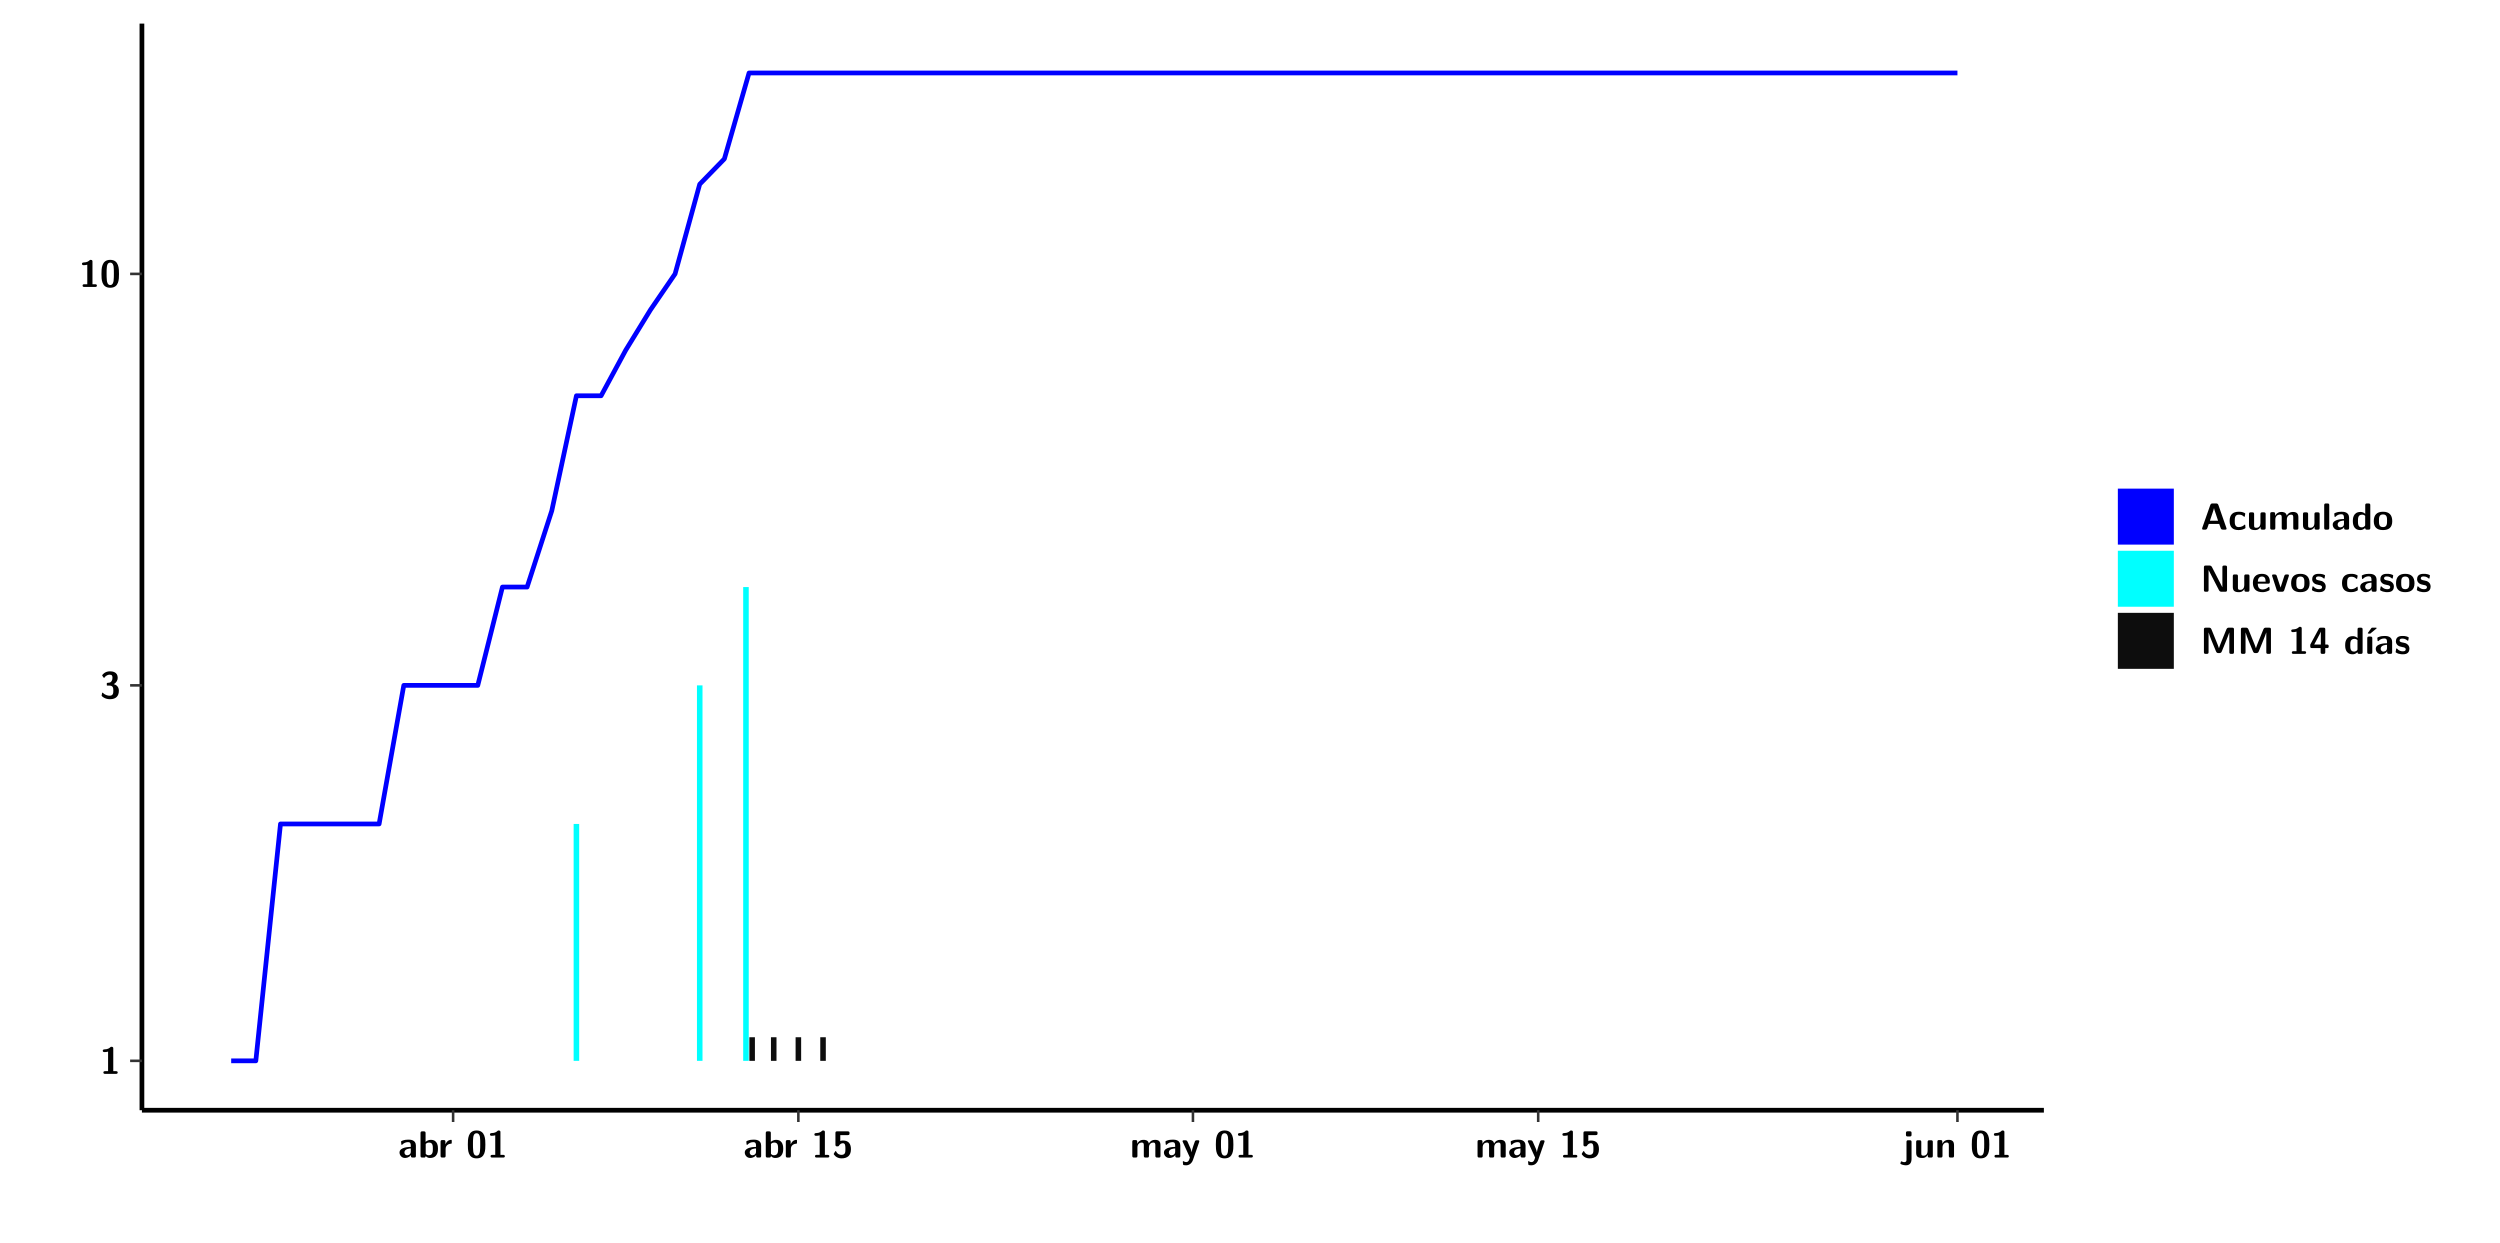
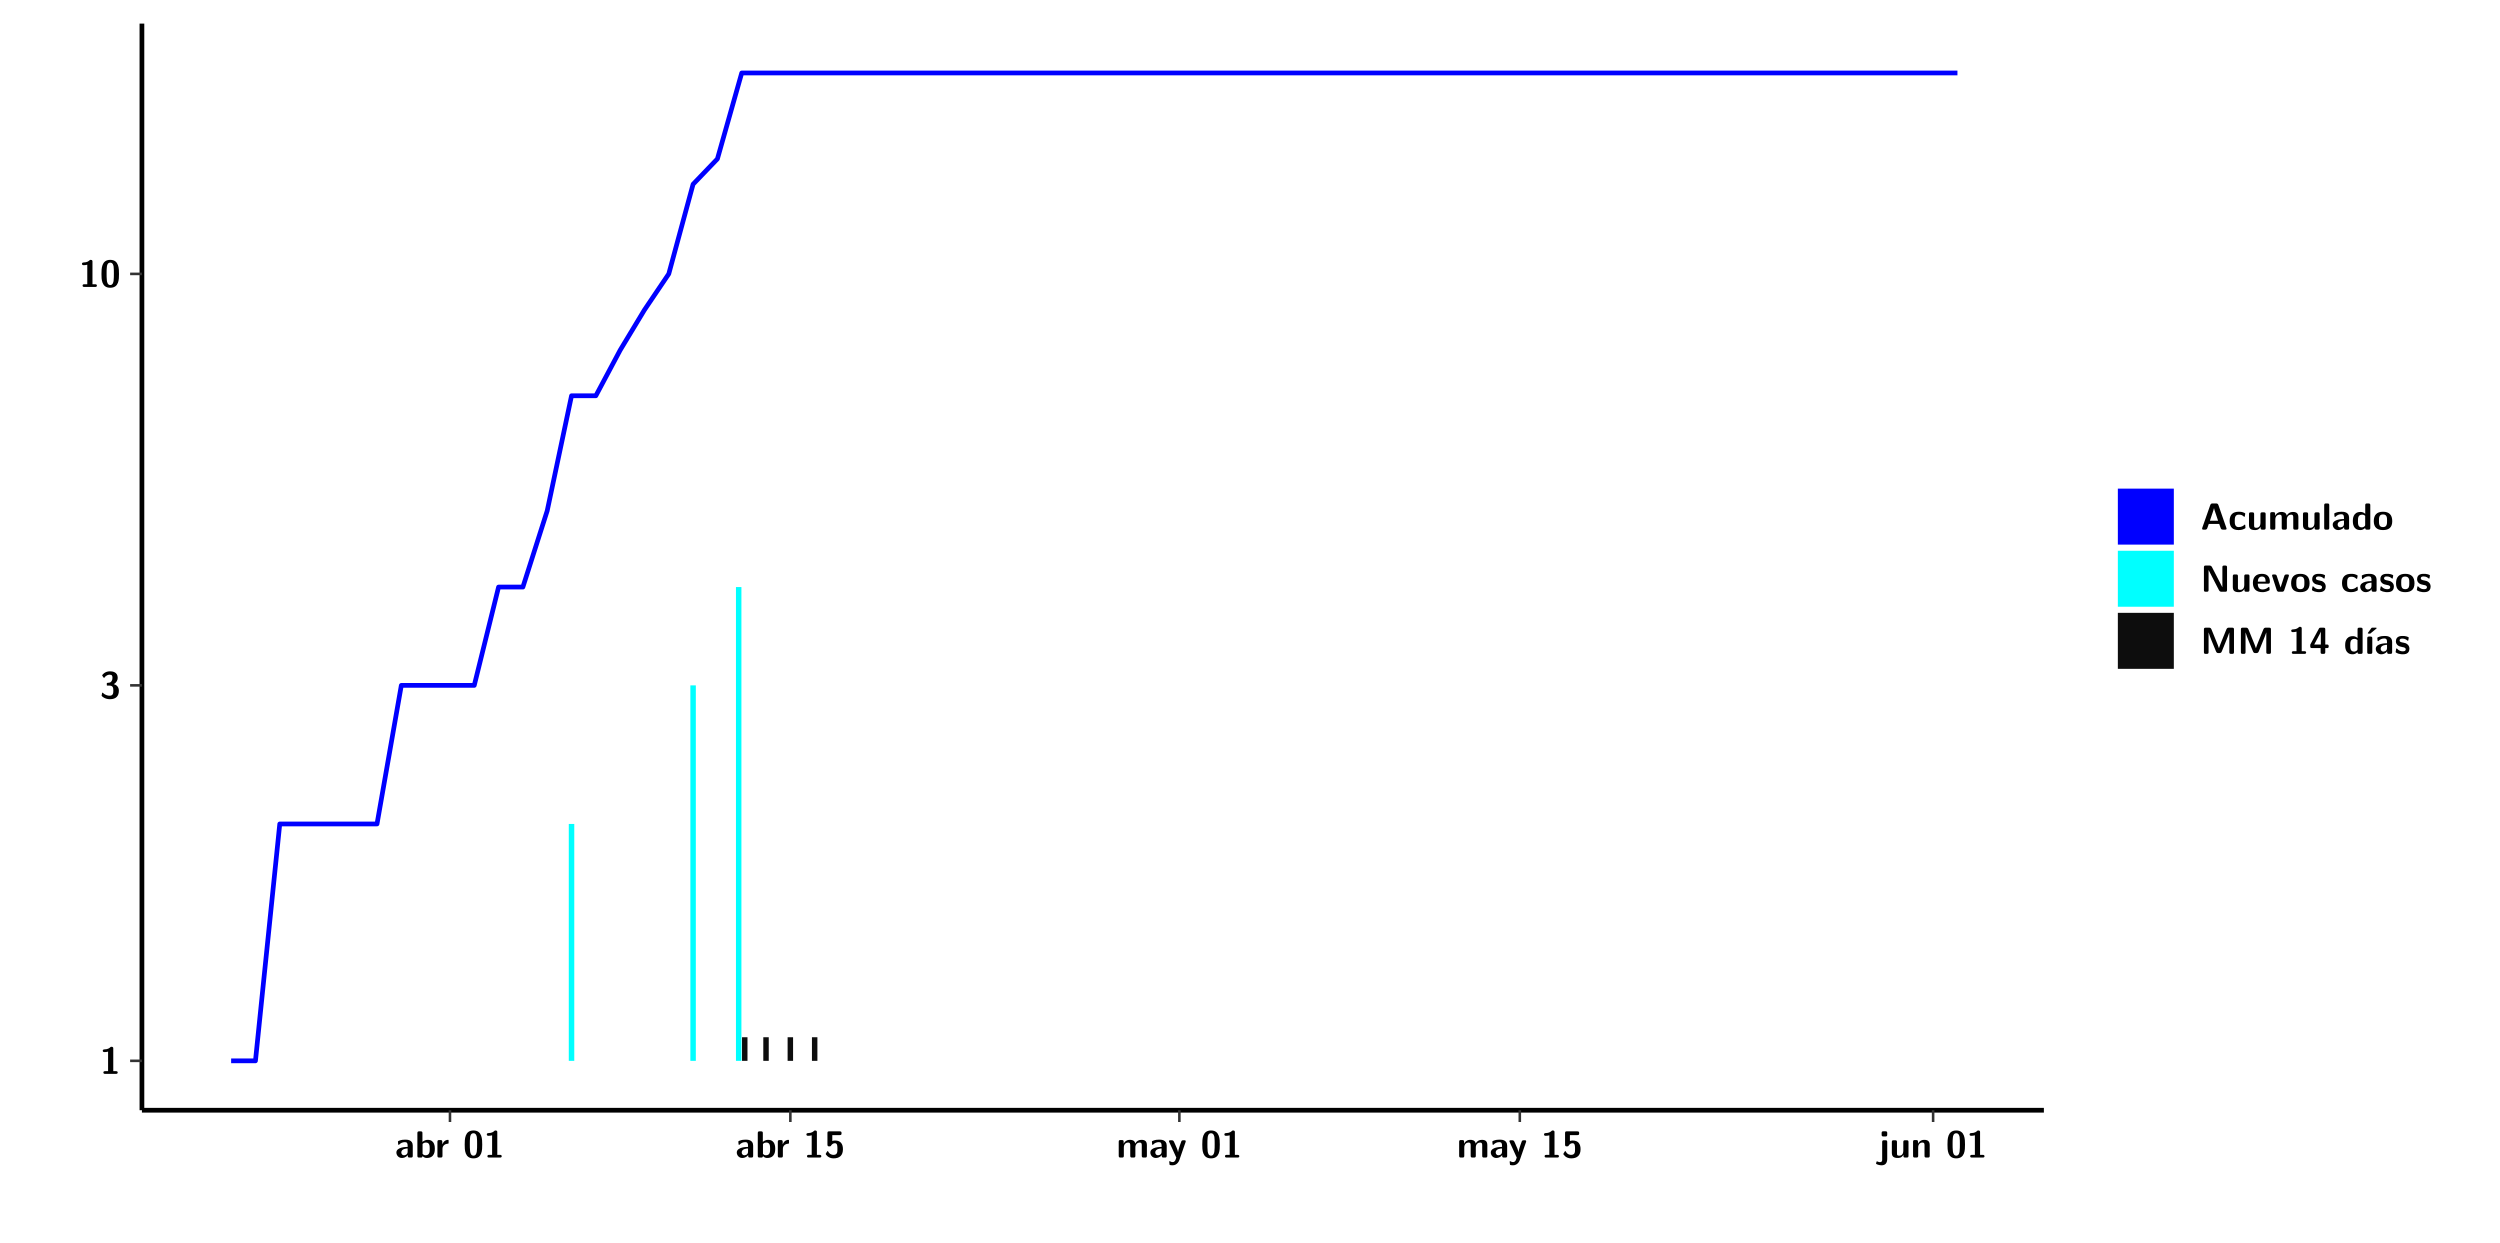
<svg xmlns="http://www.w3.org/2000/svg" xmlns:xlink="http://www.w3.org/1999/xlink" width="579.653pt" height="288pt" viewBox="0 0 579.653 288" version="1.1">
  <defs>
    <g>
      <symbol overflow="visible" id="glyph0-0">
        <path style="stroke:none;" d="" />
      </symbol>
      <symbol overflow="visible" id="glyph0-1">
        <path style="stroke:none;" d="M 3.109 -5.859 C 3.109 -6.016 3.109 -6.281 2.719 -6.281 C 2.547 -6.281 2.516 -6.266 2.406 -6.156 C 2.25 -6.016 1.922 -5.688 1.047 -5.672 C 0.891 -5.672 0.672 -5.609 0.672 -5.359 C 0.672 -5.047 0.969 -5.047 1.094 -5.047 C 1.344 -5.047 1.656 -5.078 1.906 -5.156 L 1.906 -0.625 L 1.234 -0.625 C 1.109 -0.625 0.812 -0.625 0.812 -0.312 C 0.812 0 1.109 0 1.234 0 L 3.719 0 C 3.828 0 4.141 0 4.141 -0.312 C 4.141 -0.625 3.828 -0.625 3.719 -0.625 L 3.109 -0.625 Z M 3.109 -5.859 " />
      </symbol>
      <symbol overflow="visible" id="glyph0-2">
        <path style="stroke:none;" d="M 0.844 -4.859 C 0.906 -4.766 0.953 -4.766 0.969 -4.766 C 1.031 -4.766 1.047 -4.797 1.094 -4.859 C 1.547 -5.5 2.172 -5.5 2.281 -5.5 C 2.844 -5.5 2.922 -5.203 2.922 -4.781 C 2.922 -4.656 2.922 -4.234 2.641 -3.906 C 2.438 -3.656 2.219 -3.641 1.953 -3.625 C 1.859 -3.609 1.688 -3.609 1.672 -3.578 C 1.609 -3.562 1.609 -3.5 1.609 -3.359 L 1.609 -3.203 C 1.609 -2.984 1.609 -2.969 1.844 -2.969 L 2.219 -2.969 C 3.031 -2.969 3.125 -2.469 3.125 -1.797 C 3.125 -1.203 3.062 -0.625 2.266 -0.625 C 1.984 -0.625 1.328 -0.688 0.75 -1.25 C 0.672 -1.328 0.656 -1.328 0.625 -1.328 C 0.531 -1.328 0.516 -1.25 0.516 -1.234 C 0.516 -1.234 0.406 -0.672 0.406 -0.625 C 0.406 -0.516 1.156 0.188 2.312 0.188 C 3.812 0.188 4.406 -0.609 4.406 -1.781 C 4.406 -2.562 3.984 -3.109 3.203 -3.297 C 3.906 -3.688 4.141 -4.266 4.141 -4.766 C 4.141 -6.156 2.891 -6.281 2.328 -6.281 C 1.125 -6.281 0.531 -5.422 0.531 -5.344 C 0.531 -5.297 0.594 -5.219 0.594 -5.219 Z M 0.844 -4.859 " />
      </symbol>
      <symbol overflow="visible" id="glyph0-3">
        <path style="stroke:none;" d="M 4.438 -3 C 4.438 -4.203 4.438 -6.281 2.406 -6.281 C 0.375 -6.281 0.375 -4.219 0.375 -3 C 0.375 -1.812 0.375 0.188 2.406 0.188 C 4.438 0.188 4.438 -1.781 4.438 -3 Z M 2.406 -0.438 C 1.75 -0.438 1.656 -1.25 1.625 -1.484 C 1.562 -1.953 1.562 -2.766 1.562 -3.125 C 1.562 -3.641 1.562 -4.203 1.625 -4.641 C 1.641 -4.875 1.734 -5.641 2.406 -5.641 C 3.047 -5.641 3.156 -4.906 3.188 -4.734 C 3.25 -4.281 3.25 -3.594 3.25 -3.125 C 3.25 -2.625 3.25 -1.953 3.188 -1.469 C 3.156 -1.234 3.062 -0.438 2.406 -0.438 Z M 2.406 -0.438 " />
      </symbol>
      <symbol overflow="visible" id="glyph0-4">
        <path style="stroke:none;" d="M 4.062 -2.766 C 4.062 -4.156 2.734 -4.156 2.297 -4.156 C 1.891 -4.156 1.453 -4.125 0.859 -3.891 C 0.672 -3.797 0.625 -3.781 0.625 -3.688 C 0.625 -3.625 0.688 -3.109 0.688 -3.047 C 0.703 -2.984 0.75 -2.938 0.812 -2.938 C 0.844 -2.938 0.875 -2.969 0.906 -3 C 1.281 -3.391 1.719 -3.578 2.266 -3.578 C 2.734 -3.578 2.875 -3.297 2.875 -2.781 L 2.875 -2.469 C 2.562 -2.469 0.266 -2.453 0.266 -1.172 C 0.266 -0.547 0.766 0.094 1.531 0.094 C 1.828 0.094 2.484 0.016 2.906 -0.594 L 2.906 -0.422 C 2.906 -0.141 2.969 0 3.328 0 L 3.641 0 C 3.984 0 4.062 -0.109 4.062 -0.422 Z M 2.875 -1.344 C 2.875 -0.531 2.047 -0.531 2.016 -0.531 C 1.641 -0.531 1.406 -0.844 1.406 -1.188 C 1.406 -2.047 2.625 -2.109 2.875 -2.109 Z M 2.875 -1.344 " />
      </symbol>
      <symbol overflow="visible" id="glyph0-5">
        <path style="stroke:none;" d="M 1.703 -5.656 C 1.703 -5.938 1.641 -6.078 1.281 -6.078 L 0.953 -6.078 C 0.641 -6.078 0.531 -5.984 0.531 -5.656 L 0.531 -0.422 C 0.531 -0.109 0.625 0 0.953 0 L 1.312 0 C 1.453 0 1.719 0 1.734 -0.344 C 2.125 0.094 2.578 0.094 2.719 0.094 C 4.578 0.094 4.578 -1.594 4.578 -2.031 C 4.578 -2.453 4.578 -4.109 2.938 -4.109 C 2.219 -4.109 1.781 -3.703 1.703 -3.625 Z M 1.734 -3.172 C 1.844 -3.281 2.109 -3.484 2.5 -3.484 C 3.391 -3.484 3.391 -2.672 3.391 -2.016 C 3.391 -1.375 3.391 -0.531 2.406 -0.531 C 2.047 -0.531 1.828 -0.75 1.734 -0.875 Z M 1.734 -3.172 " />
      </symbol>
      <symbol overflow="visible" id="glyph0-6">
        <path style="stroke:none;" d="M 1.703 -2.016 C 1.703 -2.844 2.391 -3.188 2.938 -3.219 C 3.109 -3.234 3.125 -3.234 3.125 -3.469 L 3.125 -3.875 C 3.125 -4.047 3.125 -4.109 2.969 -4.109 C 2.719 -4.109 2.078 -4.031 1.672 -3.078 L 1.656 -3.078 L 1.656 -3.641 C 1.656 -3.922 1.594 -4.062 1.234 -4.062 L 0.953 -4.062 C 0.641 -4.062 0.531 -3.969 0.531 -3.641 L 0.531 -0.422 C 0.531 -0.109 0.625 0 0.953 0 L 1.281 0 C 1.609 0 1.703 -0.109 1.703 -0.422 Z M 1.703 -2.016 " />
      </symbol>
      <symbol overflow="visible" id="glyph0-7">
        <path style="stroke:none;" d="M 1.859 -5.203 L 3.578 -5.203 C 4 -5.203 4 -5.406 4 -5.641 C 4 -5.875 4 -6.078 3.578 -6.078 L 1.141 -6.078 C 0.875 -6.078 0.734 -6.031 0.734 -5.688 L 0.734 -3 C 0.734 -2.609 0.922 -2.594 1.172 -2.594 C 1.391 -2.594 1.469 -2.594 1.594 -2.812 C 1.812 -3.141 2.109 -3.328 2.469 -3.328 C 3.047 -3.328 3.047 -2.656 3.047 -1.969 C 3.047 -1.297 3.047 -0.625 2.125 -0.625 C 1.844 -0.625 1.25 -0.703 0.906 -1.406 C 0.875 -1.453 0.844 -1.5 0.781 -1.5 C 0.719 -1.5 0.703 -1.469 0.656 -1.391 C 0.531 -1.188 0.328 -0.891 0.328 -0.828 C 0.328 -0.75 0.891 0.188 2.141 0.188 C 3.562 0.188 4.328 -0.516 4.328 -1.938 C 4.328 -3.094 3.844 -3.953 2.5 -3.953 C 2.281 -3.953 2.078 -3.922 1.859 -3.844 Z M 1.859 -5.203 " />
      </symbol>
      <symbol overflow="visible" id="glyph0-8">
        <path style="stroke:none;" d="M 7.062 -2.844 C 7.062 -3.75 6.672 -4.109 5.781 -4.109 C 5.156 -4.109 4.688 -3.828 4.359 -3.25 C 4.219 -4.078 3.484 -4.109 3.109 -4.109 C 2.938 -4.109 2.578 -4.109 2.188 -3.828 C 1.906 -3.625 1.734 -3.344 1.672 -3.203 L 1.672 -3.641 C 1.672 -3.922 1.609 -4.062 1.25 -4.062 L 0.953 -4.062 C 0.625 -4.062 0.531 -3.969 0.531 -3.641 L 0.531 -0.422 C 0.531 -0.109 0.625 0 0.953 0 L 1.297 0 C 1.625 0 1.719 -0.109 1.719 -0.422 L 1.719 -2.359 C 1.719 -3.141 2.25 -3.484 2.688 -3.484 C 3.109 -3.484 3.203 -3.297 3.203 -2.828 L 3.203 -0.422 C 3.203 -0.109 3.297 0 3.625 0 L 3.969 0 C 4.297 0 4.391 -0.109 4.391 -0.422 L 4.391 -2.359 C 4.391 -3.141 4.922 -3.484 5.359 -3.484 C 5.781 -3.484 5.875 -3.297 5.875 -2.828 L 5.875 -0.422 C 5.875 -0.109 5.969 0 6.297 0 L 6.641 0 C 6.984 0 7.062 -0.109 7.062 -0.422 Z M 7.062 -2.844 " />
      </symbol>
      <symbol overflow="visible" id="glyph0-9">
        <path style="stroke:none;" d="M 4.109 -3.609 C 4.141 -3.719 4.141 -3.734 4.141 -3.781 C 4.141 -4.016 3.906 -4.016 3.797 -4.016 L 3.609 -4.016 C 3.469 -4.016 3.266 -4.016 3.141 -3.812 C 3.109 -3.766 2.406 -1.828 2.359 -1.25 L 2.344 -1.25 C 2.312 -1.672 1.953 -2.484 1.562 -3.328 C 1.328 -3.891 1.266 -4.016 0.828 -4.016 L 0.594 -4.016 C 0.469 -4.016 0.25 -4.016 0.25 -3.781 C 0.25 -3.75 0.281 -3.688 0.297 -3.641 L 1.953 0 C 1.891 0.188 1.859 0.281 1.828 0.375 C 1.734 0.656 1.578 1.047 1.109 1.047 C 0.812 1.047 0.609 0.922 0.516 0.875 C 0.469 0.844 0.453 0.828 0.422 0.828 C 0.391 0.828 0.312 0.859 0.312 0.969 C 0.312 1.031 0.375 1.641 0.391 1.672 C 0.469 1.781 0.953 1.797 1.094 1.797 C 2.172 1.797 2.609 0.766 2.672 0.547 Z M 4.109 -3.609 " />
      </symbol>
      <symbol overflow="visible" id="glyph0-10">
        <path style="stroke:none;" d="M 1.969 -5.672 C 1.969 -5.953 1.906 -6.094 1.547 -6.094 L 1.094 -6.094 C 0.766 -6.094 0.672 -5.984 0.672 -5.672 L 0.672 -5.312 C 0.672 -5.031 0.734 -4.891 1.094 -4.891 L 1.547 -4.891 C 1.875 -4.891 1.969 -5 1.969 -5.312 Z M 0.797 0.484 C 0.797 0.703 0.797 1.062 0.25 1.062 C 0.156 1.062 -0.094 1.031 -0.266 0.922 C -0.359 0.875 -0.375 0.875 -0.406 0.875 C -0.484 0.875 -0.5 0.922 -0.547 1.094 C -0.609 1.281 -0.625 1.359 -0.625 1.391 C -0.625 1.547 0.109 1.797 0.656 1.797 C 1.625 1.797 1.969 1.141 1.969 0.281 L 1.969 -3.594 C 1.969 -3.875 1.906 -4.016 1.547 -4.016 L 1.219 -4.016 C 0.891 -4.016 0.797 -3.906 0.797 -3.594 Z M 0.797 0.484 " />
      </symbol>
      <symbol overflow="visible" id="glyph0-11">
        <path style="stroke:none;" d="M 4.391 -3.594 C 4.391 -3.875 4.328 -4.016 3.969 -4.016 L 3.609 -4.016 C 3.281 -4.016 3.188 -3.906 3.188 -3.594 L 3.188 -1.516 C 3.188 -0.938 2.891 -0.438 2.266 -0.438 C 1.766 -0.438 1.719 -0.562 1.719 -1.031 L 1.719 -3.594 C 1.719 -3.875 1.656 -4.016 1.297 -4.016 L 0.953 -4.016 C 0.625 -4.016 0.531 -3.922 0.531 -3.594 L 0.531 -1.109 C 0.531 -0.172 1.031 0.094 1.953 0.094 C 2.188 0.094 2.812 0.094 3.219 -0.656 L 3.219 -0.422 C 3.219 -0.141 3.281 0 3.641 0 L 3.969 0 C 4.297 0 4.391 -0.109 4.391 -0.422 Z M 4.391 -3.594 " />
      </symbol>
      <symbol overflow="visible" id="glyph0-12">
        <path style="stroke:none;" d="M 4.391 -2.844 C 4.391 -3.75 4 -4.109 3.109 -4.109 C 2.188 -4.109 1.781 -3.438 1.672 -3.203 L 1.672 -3.641 C 1.672 -3.922 1.609 -4.062 1.25 -4.062 L 0.953 -4.062 C 0.625 -4.062 0.531 -3.969 0.531 -3.641 L 0.531 -0.422 C 0.531 -0.109 0.625 0 0.953 0 L 1.297 0 C 1.625 0 1.719 -0.109 1.719 -0.422 L 1.719 -2.359 C 1.719 -3.125 2.219 -3.484 2.688 -3.484 C 3.109 -3.484 3.188 -3.281 3.188 -2.828 L 3.188 -0.422 C 3.188 -0.141 3.25 0 3.609 0 L 3.969 0 C 4.297 0 4.391 -0.109 4.391 -0.422 Z M 4.391 -2.844 " />
      </symbol>
      <symbol overflow="visible" id="glyph0-13">
        <path style="stroke:none;" d="M 4.156 -5.703 C 4.031 -6.078 3.766 -6.078 3.594 -6.078 L 2.828 -6.078 C 2.641 -6.078 2.391 -6.078 2.266 -5.703 L 0.406 -0.406 C 0.375 -0.297 0.375 -0.281 0.375 -0.234 C 0.375 0 0.594 0 0.703 0 L 1.031 0 C 1.188 0 1.453 0 1.578 -0.344 L 1.922 -1.328 L 4.344 -1.328 L 4.641 -0.484 C 4.75 -0.172 4.812 0 5.234 0 L 5.703 0 C 5.828 0 6.047 0 6.047 -0.234 C 6.047 -0.281 6.047 -0.297 6 -0.406 Z M 2.812 -3.938 C 2.938 -4.328 3.062 -4.656 3.125 -4.969 L 3.141 -4.969 C 3.188 -4.766 3.188 -4.75 3.25 -4.547 L 4.078 -2.078 L 2.188 -2.078 Z M 2.812 -3.938 " />
      </symbol>
      <symbol overflow="visible" id="glyph0-14">
        <path style="stroke:none;" d="M 4 -0.438 C 4 -0.531 3.969 -0.938 3.953 -1.047 C 3.953 -1.078 3.938 -1.172 3.844 -1.172 C 3.812 -1.172 3.797 -1.172 3.703 -1.078 C 3.562 -0.953 3.141 -0.594 2.422 -0.594 C 1.516 -0.594 1.516 -1.469 1.516 -2.031 C 1.516 -2.75 1.562 -3.484 2.453 -3.484 C 3.031 -3.484 3.266 -3.344 3.578 -3.078 C 3.688 -2.984 3.703 -2.984 3.734 -2.984 C 3.828 -2.984 3.844 -3.062 3.844 -3.094 C 3.859 -3.172 3.953 -3.656 3.953 -3.703 C 3.953 -3.781 3.891 -3.812 3.75 -3.891 C 3.328 -4.078 3.062 -4.156 2.453 -4.156 C 1.141 -4.156 0.328 -3.547 0.328 -2.016 C 0.328 -0.562 1.078 0.094 2.406 0.094 C 2.641 0.094 3.172 0.094 3.75 -0.203 C 4 -0.344 4 -0.344 4 -0.438 Z M 4 -0.438 " />
      </symbol>
      <symbol overflow="visible" id="glyph0-15">
        <path style="stroke:none;" d="M 1.703 -5.656 C 1.703 -5.938 1.641 -6.078 1.281 -6.078 L 0.953 -6.078 C 0.641 -6.078 0.531 -5.984 0.531 -5.656 L 0.531 -0.422 C 0.531 -0.109 0.625 0 0.953 0 L 1.281 0 C 1.609 0 1.703 -0.109 1.703 -0.422 Z M 1.703 -5.656 " />
      </symbol>
      <symbol overflow="visible" id="glyph0-16">
        <path style="stroke:none;" d="M 4.375 -5.656 C 4.375 -5.938 4.312 -6.078 3.953 -6.078 L 3.625 -6.078 C 3.297 -6.078 3.203 -5.969 3.203 -5.656 L 3.203 -3.672 C 2.812 -4.047 2.375 -4.109 2.109 -4.109 C 0.328 -4.109 0.328 -2.422 0.328 -2 C 0.328 -1.594 0.328 0.094 2.062 0.094 C 2.422 0.094 2.812 -0.016 3.188 -0.406 C 3.188 -0.094 3.297 0 3.609 0 L 3.953 0 C 4.281 0 4.375 -0.109 4.375 -0.422 Z M 3.188 -1.094 C 3.188 -0.953 3.188 -0.875 2.922 -0.688 C 2.703 -0.547 2.5 -0.531 2.406 -0.531 C 1.516 -0.531 1.516 -1.344 1.516 -2 C 1.516 -2.656 1.516 -3.484 2.5 -3.484 C 2.75 -3.484 2.984 -3.391 3.188 -3.203 Z M 3.188 -1.094 " />
      </symbol>
      <symbol overflow="visible" id="glyph0-17">
        <path style="stroke:none;" d="M 4.547 -1.969 C 4.547 -3.406 3.844 -4.156 2.406 -4.156 C 0.953 -4.156 0.266 -3.391 0.266 -1.969 C 0.266 -0.547 1.031 0.094 2.406 0.094 C 3.781 0.094 4.547 -0.531 4.547 -1.969 Z M 2.406 -0.594 C 1.469 -0.594 1.469 -1.375 1.469 -2.078 C 1.469 -2.75 1.469 -3.531 2.406 -3.531 C 3.344 -3.531 3.344 -2.766 3.344 -2.078 C 3.344 -1.391 3.344 -0.594 2.406 -0.594 Z M 2.406 -0.594 " />
      </symbol>
      <symbol overflow="visible" id="glyph0-18">
        <path style="stroke:none;" d="M 2.656 -5.734 C 2.469 -6.078 2.203 -6.078 2.031 -6.078 L 1.219 -6.078 C 0.906 -6.078 0.797 -5.984 0.797 -5.656 L 0.797 -0.422 C 0.797 -0.109 0.891 0 1.219 0 L 1.453 0 C 1.781 0 1.875 -0.109 1.875 -0.422 L 1.875 -5.016 L 1.891 -5.016 L 4.297 -0.344 C 4.484 0 4.75 0 4.922 0 L 5.734 0 C 6.062 0 6.156 -0.109 6.156 -0.422 L 6.156 -5.656 C 6.156 -5.938 6.094 -6.078 5.734 -6.078 L 5.5 -6.078 C 5.156 -6.078 5.078 -5.969 5.078 -5.656 L 5.078 -1.062 L 5.062 -1.062 Z M 2.656 -5.734 " />
      </symbol>
      <symbol overflow="visible" id="glyph0-19">
        <path style="stroke:none;" d="M 3.781 -1.875 C 3.984 -1.875 4.203 -1.891 4.203 -2.281 C 4.203 -3.406 3.672 -4.156 2.359 -4.156 C 0.969 -4.156 0.266 -3.375 0.266 -2.047 C 0.266 -0.609 1.109 0.094 2.484 0.094 C 2.812 0.094 3.312 0.047 3.891 -0.234 C 4.078 -0.328 4.141 -0.359 4.141 -0.469 C 4.141 -0.531 4.125 -0.781 4.109 -0.844 C 4.078 -1.125 4.062 -1.125 3.984 -1.125 C 3.953 -1.125 3.938 -1.125 3.844 -1.047 C 3.328 -0.594 2.797 -0.531 2.516 -0.531 C 1.531 -0.531 1.422 -1.312 1.391 -1.875 Z M 1.406 -2.344 C 1.422 -2.875 1.609 -3.531 2.359 -3.531 C 3.062 -3.531 3.203 -3.031 3.219 -2.344 Z M 1.406 -2.344 " />
      </symbol>
      <symbol overflow="visible" id="glyph0-20">
        <path style="stroke:none;" d="M 4.109 -3.609 C 4.141 -3.719 4.141 -3.75 4.141 -3.766 C 4.141 -4.016 3.922 -4.016 3.797 -4.016 L 3.609 -4.016 C 3.25 -4.016 3.141 -3.891 3.062 -3.641 L 2.203 -0.984 L 1.328 -3.641 C 1.266 -3.828 1.203 -4.016 0.781 -4.016 L 0.578 -4.016 C 0.453 -4.016 0.234 -4.016 0.234 -3.766 C 0.234 -3.75 0.234 -3.719 0.266 -3.609 L 1.312 -0.375 C 1.438 0 1.703 0 1.859 0 L 2.5 0 C 2.672 0 2.938 0 3.062 -0.375 Z M 4.109 -3.609 " />
      </symbol>
      <symbol overflow="visible" id="glyph0-21">
        <path style="stroke:none;" d="M 3.469 -1.234 C 3.469 -1.734 3.203 -2.031 3.047 -2.172 C 2.703 -2.484 2.391 -2.547 2.031 -2.609 C 1.547 -2.703 1.188 -2.766 1.188 -3.109 C 1.188 -3.469 1.484 -3.547 1.828 -3.547 C 2.406 -3.547 2.719 -3.328 2.953 -3.125 C 3.047 -3.047 3.062 -3.047 3.094 -3.047 C 3.188 -3.047 3.203 -3.125 3.203 -3.156 C 3.219 -3.219 3.312 -3.719 3.312 -3.766 C 3.312 -3.906 2.844 -4.031 2.75 -4.062 C 2.406 -4.156 2.125 -4.156 1.891 -4.156 C 1.5 -4.156 0.328 -4.156 0.328 -2.906 C 0.328 -2.484 0.516 -2.219 0.75 -2 C 1.062 -1.734 1.406 -1.672 1.906 -1.562 C 2.156 -1.531 2.609 -1.453 2.609 -1.062 C 2.609 -0.656 2.266 -0.594 1.922 -0.594 C 1.531 -0.594 1.047 -0.703 0.625 -1.188 C 0.594 -1.234 0.562 -1.266 0.516 -1.266 C 0.422 -1.266 0.406 -1.188 0.391 -1.125 C 0.375 -1.016 0.266 -0.516 0.266 -0.422 C 0.266 -0.266 0.922 -0.062 0.922 -0.047 C 1.406 0.094 1.766 0.094 1.922 0.094 C 2.359 0.094 3.469 0.062 3.469 -1.234 Z M 3.469 -1.234 " />
      </symbol>
      <symbol overflow="visible" id="glyph0-22">
        <path style="stroke:none;" d="M 4.859 -2.859 C 4.688 -2.422 4.359 -1.609 4.281 -1.312 C 4.203 -1.625 3.844 -2.484 3.656 -2.953 L 2.531 -5.719 C 2.391 -6.078 2.109 -6.078 1.953 -6.078 L 1.219 -6.078 C 0.906 -6.078 0.797 -5.984 0.797 -5.656 L 0.797 -0.422 C 0.797 -0.109 0.891 0 1.219 0 L 1.453 0 C 1.781 0 1.875 -0.109 1.875 -0.422 L 1.875 -4.953 L 1.891 -4.953 C 1.984 -4.562 2.375 -3.578 2.578 -3.062 L 3.609 -0.562 C 3.766 -0.188 3.969 -0.188 4.266 -0.188 C 4.562 -0.188 4.781 -0.188 4.938 -0.562 L 6.062 -3.328 C 6.141 -3.531 6.625 -4.719 6.672 -4.953 L 6.688 -4.953 L 6.688 -0.422 C 6.688 -0.141 6.75 0 7.109 0 L 7.344 0 C 7.672 0 7.766 -0.109 7.766 -0.422 L 7.766 -5.656 C 7.766 -5.938 7.703 -6.078 7.344 -6.078 L 6.609 -6.078 C 6.391 -6.078 6.172 -6.062 6.016 -5.703 Z M 4.859 -2.859 " />
      </symbol>
      <symbol overflow="visible" id="glyph0-23">
        <path style="stroke:none;" d="M 0.344 -2.297 C 0.266 -2.172 0.266 -2.141 0.266 -1.984 L 0.266 -1.766 C 0.266 -1.484 0.328 -1.344 0.688 -1.344 L 2.672 -1.344 L 2.672 -0.422 C 2.672 -0.141 2.719 0 3.078 0 L 3.328 0 C 3.656 0 3.75 -0.109 3.75 -0.422 L 3.75 -1.344 L 4.125 -1.344 C 4.391 -1.344 4.547 -1.406 4.547 -1.75 C 4.547 -2.078 4.422 -2.172 4.125 -2.172 L 3.75 -2.172 L 3.75 -5.656 C 3.75 -5.984 3.656 -6.078 3.328 -6.078 L 2.688 -6.078 C 2.531 -6.078 2.391 -6.078 2.281 -5.875 Z M 1.188 -2.172 C 2.578 -4.75 2.672 -5.016 2.703 -5.156 L 2.719 -5.156 L 2.719 -2.172 Z M 1.188 -2.172 " />
      </symbol>
      <symbol overflow="visible" id="glyph0-24">
        <path style="stroke:none;" d="M 3.906 -5.844 C 3.953 -5.875 4 -5.922 4 -5.969 C 4 -6.078 3.906 -6.078 3.766 -6.078 L 3.047 -6.078 C 2.875 -6.078 2.859 -6.078 2.781 -5.984 L 2.031 -4.953 C 1.953 -4.859 1.953 -4.844 1.953 -4.828 C 1.953 -4.703 2.047 -4.703 2.188 -4.703 L 2.516 -4.703 Z M 3.906 -5.844 " />
      </symbol>
      <symbol overflow="visible" id="glyph0-25">
        <path style="stroke:none;" d="M 1.703 -3.594 C 1.703 -3.875 1.641 -4.016 1.281 -4.016 L 0.953 -4.016 C 0.641 -4.016 0.531 -3.922 0.531 -3.594 L 0.531 -0.422 C 0.531 -0.109 0.625 0 0.953 0 L 1.281 0 C 1.609 0 1.703 -0.109 1.703 -0.422 Z M 1.703 -3.594 " />
      </symbol>
    </g>
    <clipPath id="clip1">
      <path d="M 0 0 L 576.008 0 L 576.008 288 L 0 288 Z M 0 0 " />
    </clipPath>
    <clipPath id="clip2">
      <path d="M 32.906 5.477 L 473.898 5.477 L 473.898 257.414 L 32.906 257.414 Z M 32.906 5.477 " />
    </clipPath>
  </defs>
  <g id="surface1">
    <g clip-path="url(#clip1)" clip-rule="nonzero">
      <path style="fill-rule:nonzero;fill:rgb(100%,100%,100%);fill-opacity:1;stroke-width:0.598;stroke-linecap:round;stroke-linejoin:round;stroke:rgb(100%,100%,100%);stroke-opacity:1;stroke-miterlimit:10;" d="M 0 0 L 0 288.004 L 576.008 288.004 L 576.008 0 Z M 0 0 " transform="matrix(1,0,0,-1,0,288)" />
    </g>
    <g clip-path="url(#clip2)" clip-rule="nonzero">
      <path style=" stroke:none;fill-rule:nonzero;fill:rgb(100%,100%,100%);fill-opacity:1;" d="M 32.906 257.414 L 32.906 5.477 L 473.898 5.477 L 473.898 257.414 Z M 32.906 257.414 " />
    </g>
-     <path style=" stroke:none;fill-rule:nonzero;fill:rgb(0%,100%,100%);fill-opacity:1;" d="M 133.004 245.969 L 133.004 191.043 L 134.289 191.043 L 134.289 245.969 Z M 133.004 245.969 " />
-     <path style=" stroke:none;fill-rule:nonzero;fill:rgb(0%,100%,100%);fill-opacity:1;" d="M 161.598 245.969 L 161.598 158.914 L 162.883 158.914 L 162.883 245.969 Z M 161.598 245.969 " />
-     <path style=" stroke:none;fill-rule:nonzero;fill:rgb(0%,100%,100%);fill-opacity:1;" d="M 172.316 245.969 L 172.316 136.117 L 173.602 136.117 L 173.602 245.969 Z M 172.316 245.969 " />
-     <path style=" stroke:none;fill-rule:nonzero;fill:rgb(4.999%,4.999%,4.999%);fill-opacity:1;" d="M 173.75 245.969 L 173.75 240.496 L 175.035 240.496 L 175.035 245.969 Z M 173.75 245.969 " />
-     <path style=" stroke:none;fill-rule:nonzero;fill:rgb(4.999%,4.999%,4.999%);fill-opacity:1;" d="M 178.754 245.969 L 178.754 240.496 L 180.039 240.496 L 180.039 245.969 Z M 178.754 245.969 " />
-     <path style=" stroke:none;fill-rule:nonzero;fill:rgb(4.999%,4.999%,4.999%);fill-opacity:1;" d="M 184.469 245.969 L 184.469 240.496 L 185.754 240.496 L 185.754 245.969 Z M 184.469 245.969 " />
-     <path style=" stroke:none;fill-rule:nonzero;fill:rgb(4.999%,4.999%,4.999%);fill-opacity:1;" d="M 190.188 245.969 L 190.188 240.496 L 191.473 240.496 L 191.473 245.969 Z M 190.188 245.969 " />
-     <path style="fill:none;stroke-width:1.096;stroke-linecap:butt;stroke-linejoin:round;stroke:rgb(0%,0%,100%);stroke-opacity:1;stroke-miterlimit:10;" d="M 53.602 42.031 L 59.316 42.031 L 65.035 96.957 L 87.902 96.957 L 93.621 129.086 L 110.777 129.086 L 116.496 151.883 L 122.215 151.883 L 127.934 169.566 L 133.652 196.238 L 139.371 196.238 L 145.086 206.816 L 150.805 216.141 L 156.523 224.492 L 162.234 245.285 L 167.953 251.16 L 173.672 271.078 L 453.855 271.078 " transform="matrix(1,0,0,-1,0,288)" />
+     <path style=" stroke:none;fill-rule:nonzero;fill:rgb(0%,100%,100%);fill-opacity:1;" d="M 131.879 245.969 L 131.879 191.043 L 133.152 191.043 L 133.152 245.969 Z M 131.879 245.969 " />
+     <path style=" stroke:none;fill-rule:nonzero;fill:rgb(0%,100%,100%);fill-opacity:1;" d="M 160.07 245.969 L 160.07 158.914 L 161.336 158.914 L 161.336 245.969 Z M 160.07 245.969 " />
+     <path style=" stroke:none;fill-rule:nonzero;fill:rgb(0%,100%,100%);fill-opacity:1;" d="M 170.641 245.969 L 170.641 136.117 L 171.906 136.117 L 171.906 245.969 Z M 170.641 245.969 " />
+     <path style=" stroke:none;fill-rule:nonzero;fill:rgb(4.999%,4.999%,4.999%);fill-opacity:1;" d="M 172.047 245.969 L 172.047 240.496 L 173.312 240.496 L 173.312 245.969 Z M 172.047 245.969 " />
+     <path style=" stroke:none;fill-rule:nonzero;fill:rgb(4.999%,4.999%,4.999%);fill-opacity:1;" d="M 176.98 245.969 L 176.98 240.496 L 178.242 240.496 L 178.242 245.969 Z M 176.98 245.969 " />
+     <path style=" stroke:none;fill-rule:nonzero;fill:rgb(4.999%,4.999%,4.999%);fill-opacity:1;" d="M 182.617 245.969 L 182.617 240.496 L 183.883 240.496 L 183.883 245.969 Z M 182.617 245.969 " />
+     <path style=" stroke:none;fill-rule:nonzero;fill:rgb(4.999%,4.999%,4.999%);fill-opacity:1;" d="M 188.258 245.969 L 188.258 240.496 L 189.523 240.496 L 189.523 245.969 Z M 188.258 245.969 " />
+     <path style="fill:none;stroke-width:1.096;stroke-linecap:butt;stroke-linejoin:round;stroke:rgb(0%,0%,100%);stroke-opacity:1;stroke-miterlimit:10;" d="M 53.59 42.031 L 59.23 42.031 L 64.867 96.957 L 87.414 96.957 L 93.051 129.086 L 109.961 129.086 L 115.598 151.883 L 121.238 151.883 L 126.875 169.566 L 132.516 196.238 L 138.152 196.238 L 143.793 206.816 L 149.422 216.141 L 155.059 224.492 L 160.699 245.285 L 166.34 251.16 L 171.977 271.078 L 453.855 271.078 " transform="matrix(1,0,0,-1,0,288)" />
    <path style="fill:none;stroke-width:1.096;stroke-linecap:butt;stroke-linejoin:round;stroke:rgb(0%,0%,0%);stroke-opacity:1;stroke-miterlimit:10;" d="M 32.906 30.586 L 32.906 282.523 " transform="matrix(1,0,0,-1,0,288)" />
    <g style="fill:rgb(0%,0%,0%);fill-opacity:1;">
      <use xlink:href="#glyph0-1" x="23.153" y="248.986" />
    </g>
    <g style="fill:rgb(0%,0%,0%);fill-opacity:1;">
      <use xlink:href="#glyph0-2" x="23.153" y="161.933" />
    </g>
    <g style="fill:rgb(0%,0%,0%);fill-opacity:1;">
      <use xlink:href="#glyph0-1" x="18.331" y="66.531" />
      <use xlink:href="#glyph0-3" x="23.153" y="66.531" />
    </g>
    <path style="fill:none;stroke-width:0.598;stroke-linecap:butt;stroke-linejoin:round;stroke:rgb(20%,20%,20%);stroke-opacity:1;stroke-miterlimit:10;" d="M 30.168 42.031 L 32.906 42.031 " transform="matrix(1,0,0,-1,0,288)" />
    <path style="fill:none;stroke-width:0.598;stroke-linecap:butt;stroke-linejoin:round;stroke:rgb(20%,20%,20%);stroke-opacity:1;stroke-miterlimit:10;" d="M 30.168 129.086 L 32.906 129.086 " transform="matrix(1,0,0,-1,0,288)" />
    <path style="fill:none;stroke-width:0.598;stroke-linecap:butt;stroke-linejoin:round;stroke:rgb(20%,20%,20%);stroke-opacity:1;stroke-miterlimit:10;" d="M 30.168 224.492 L 32.906 224.492 " transform="matrix(1,0,0,-1,0,288)" />
    <path style="fill:none;stroke-width:1.096;stroke-linecap:butt;stroke-linejoin:round;stroke:rgb(0%,0%,0%);stroke-opacity:1;stroke-miterlimit:10;" d="M 32.906 30.586 L 473.898 30.586 " transform="matrix(1,0,0,-1,0,288)" />
-     <path style="fill:none;stroke-width:0.598;stroke-linecap:butt;stroke-linejoin:round;stroke:rgb(20%,20%,20%);stroke-opacity:1;stroke-miterlimit:10;" d="M 105.059 27.848 L 105.059 30.586 " transform="matrix(1,0,0,-1,0,288)" />
-     <path style="fill:none;stroke-width:0.598;stroke-linecap:butt;stroke-linejoin:round;stroke:rgb(20%,20%,20%);stroke-opacity:1;stroke-miterlimit:10;" d="M 185.109 27.848 L 185.109 30.586 " transform="matrix(1,0,0,-1,0,288)" />
-     <path style="fill:none;stroke-width:0.598;stroke-linecap:butt;stroke-linejoin:round;stroke:rgb(20%,20%,20%);stroke-opacity:1;stroke-miterlimit:10;" d="M 276.598 27.848 L 276.598 30.586 " transform="matrix(1,0,0,-1,0,288)" />
-     <path style="fill:none;stroke-width:0.598;stroke-linecap:butt;stroke-linejoin:round;stroke:rgb(20%,20%,20%);stroke-opacity:1;stroke-miterlimit:10;" d="M 356.648 27.848 L 356.648 30.586 " transform="matrix(1,0,0,-1,0,288)" />
-     <path style="fill:none;stroke-width:0.598;stroke-linecap:butt;stroke-linejoin:round;stroke:rgb(20%,20%,20%);stroke-opacity:1;stroke-miterlimit:10;" d="M 453.855 27.848 L 453.855 30.586 " transform="matrix(1,0,0,-1,0,288)" />
-     <g style="fill:rgb(0%,0%,0%);fill-opacity:1;">
-       <use xlink:href="#glyph0-4" x="92.368" y="268.394" />
-       <use xlink:href="#glyph0-5" x="96.971" y="268.394" />
-     </g>
-     <g style="fill:rgb(0%,0%,0%);fill-opacity:1;">
-       <use xlink:href="#glyph0-6" x="101.618" y="268.394" />
-     </g>
-     <g style="fill:rgb(0%,0%,0%);fill-opacity:1;">
-       <use xlink:href="#glyph0-3" x="108.099" y="268.394" />
-       <use xlink:href="#glyph0-1" x="112.921" y="268.394" />
-     </g>
-     <g style="fill:rgb(0%,0%,0%);fill-opacity:1;">
-       <use xlink:href="#glyph0-4" x="172.418" y="268.394" />
-       <use xlink:href="#glyph0-5" x="177.021" y="268.394" />
-     </g>
-     <g style="fill:rgb(0%,0%,0%);fill-opacity:1;">
-       <use xlink:href="#glyph0-6" x="181.668" y="268.394" />
-     </g>
-     <g style="fill:rgb(0%,0%,0%);fill-opacity:1;">
-       <use xlink:href="#glyph0-1" x="188.149" y="268.394" />
-       <use xlink:href="#glyph0-7" x="192.971" y="268.394" />
-     </g>
-     <g style="fill:rgb(0%,0%,0%);fill-opacity:1;">
-       <use xlink:href="#glyph0-8" x="262.005" y="268.394" />
-       <use xlink:href="#glyph0-4" x="269.603" y="268.394" />
-     </g>
-     <g style="fill:rgb(0%,0%,0%);fill-opacity:1;">
-       <use xlink:href="#glyph0-9" x="273.934" y="268.394" />
-     </g>
-     <g style="fill:rgb(0%,0%,0%);fill-opacity:1;">
-       <use xlink:href="#glyph0-3" x="281.535" y="268.394" />
-       <use xlink:href="#glyph0-1" x="286.357" y="268.394" />
-     </g>
-     <g style="fill:rgb(0%,0%,0%);fill-opacity:1;">
-       <use xlink:href="#glyph0-8" x="342.055" y="268.394" />
-       <use xlink:href="#glyph0-4" x="349.653" y="268.394" />
-     </g>
-     <g style="fill:rgb(0%,0%,0%);fill-opacity:1;">
-       <use xlink:href="#glyph0-9" x="353.984" y="268.394" />
-     </g>
-     <g style="fill:rgb(0%,0%,0%);fill-opacity:1;">
-       <use xlink:href="#glyph0-1" x="361.585" y="268.394" />
-       <use xlink:href="#glyph0-7" x="366.407" y="268.394" />
-     </g>
-     <g style="fill:rgb(0%,0%,0%);fill-opacity:1;">
-       <use xlink:href="#glyph0-10" x="441.245" y="268.394" />
-       <use xlink:href="#glyph0-11" x="443.753" y="268.394" />
-       <use xlink:href="#glyph0-12" x="448.672" y="268.394" />
-     </g>
-     <g style="fill:rgb(0%,0%,0%);fill-opacity:1;">
-       <use xlink:href="#glyph0-3" x="456.809" y="268.394" />
-       <use xlink:href="#glyph0-1" x="461.631" y="268.394" />
+     <path style="fill:none;stroke-width:0.598;stroke-linecap:butt;stroke-linejoin:round;stroke:rgb(20%,20%,20%);stroke-opacity:1;stroke-miterlimit:10;" d="M 104.332 27.848 L 104.332 30.586 " transform="matrix(1,0,0,-1,0,288)" />
+     <path style="fill:none;stroke-width:0.598;stroke-linecap:butt;stroke-linejoin:round;stroke:rgb(20%,20%,20%);stroke-opacity:1;stroke-miterlimit:10;" d="M 183.254 27.848 L 183.254 30.586 " transform="matrix(1,0,0,-1,0,288)" />
+     <path style="fill:none;stroke-width:0.598;stroke-linecap:butt;stroke-linejoin:round;stroke:rgb(20%,20%,20%);stroke-opacity:1;stroke-miterlimit:10;" d="M 273.449 27.848 L 273.449 30.586 " transform="matrix(1,0,0,-1,0,288)" />
+     <path style="fill:none;stroke-width:0.598;stroke-linecap:butt;stroke-linejoin:round;stroke:rgb(20%,20%,20%);stroke-opacity:1;stroke-miterlimit:10;" d="M 352.383 27.848 L 352.383 30.586 " transform="matrix(1,0,0,-1,0,288)" />
+     <path style="fill:none;stroke-width:0.598;stroke-linecap:butt;stroke-linejoin:round;stroke:rgb(20%,20%,20%);stroke-opacity:1;stroke-miterlimit:10;" d="M 448.215 27.848 L 448.215 30.586 " transform="matrix(1,0,0,-1,0,288)" />
+     <g style="fill:rgb(0%,0%,0%);fill-opacity:1;">
+       <use xlink:href="#glyph0-4" x="91.641" y="268.394" />
+       <use xlink:href="#glyph0-5" x="96.244" y="268.394" />
+     </g>
+     <g style="fill:rgb(0%,0%,0%);fill-opacity:1;">
+       <use xlink:href="#glyph0-6" x="100.891" y="268.394" />
+     </g>
+     <g style="fill:rgb(0%,0%,0%);fill-opacity:1;">
+       <use xlink:href="#glyph0-3" x="107.372" y="268.394" />
+       <use xlink:href="#glyph0-1" x="112.194" y="268.394" />
+     </g>
+     <g style="fill:rgb(0%,0%,0%);fill-opacity:1;">
+       <use xlink:href="#glyph0-4" x="170.565" y="268.394" />
+       <use xlink:href="#glyph0-5" x="175.168" y="268.394" />
+     </g>
+     <g style="fill:rgb(0%,0%,0%);fill-opacity:1;">
+       <use xlink:href="#glyph0-6" x="179.815" y="268.394" />
+     </g>
+     <g style="fill:rgb(0%,0%,0%);fill-opacity:1;">
+       <use xlink:href="#glyph0-1" x="186.296" y="268.394" />
+       <use xlink:href="#glyph0-7" x="191.118" y="268.394" />
+     </g>
+     <g style="fill:rgb(0%,0%,0%);fill-opacity:1;">
+       <use xlink:href="#glyph0-8" x="258.857" y="268.394" />
+       <use xlink:href="#glyph0-4" x="266.455" y="268.394" />
+     </g>
+     <g style="fill:rgb(0%,0%,0%);fill-opacity:1;">
+       <use xlink:href="#glyph0-9" x="270.786" y="268.394" />
+     </g>
+     <g style="fill:rgb(0%,0%,0%);fill-opacity:1;">
+       <use xlink:href="#glyph0-3" x="278.387" y="268.394" />
+       <use xlink:href="#glyph0-1" x="283.209" y="268.394" />
+     </g>
+     <g style="fill:rgb(0%,0%,0%);fill-opacity:1;">
+       <use xlink:href="#glyph0-8" x="337.791" y="268.394" />
+       <use xlink:href="#glyph0-4" x="345.389" y="268.394" />
+     </g>
+     <g style="fill:rgb(0%,0%,0%);fill-opacity:1;">
+       <use xlink:href="#glyph0-9" x="349.72" y="268.394" />
+     </g>
+     <g style="fill:rgb(0%,0%,0%);fill-opacity:1;">
+       <use xlink:href="#glyph0-1" x="357.321" y="268.394" />
+       <use xlink:href="#glyph0-7" x="362.143" y="268.394" />
+     </g>
+     <g style="fill:rgb(0%,0%,0%);fill-opacity:1;">
+       <use xlink:href="#glyph0-10" x="435.606" y="268.394" />
+       <use xlink:href="#glyph0-11" x="438.114" y="268.394" />
+       <use xlink:href="#glyph0-12" x="443.033" y="268.394" />
+     </g>
+     <g style="fill:rgb(0%,0%,0%);fill-opacity:1;">
+       <use xlink:href="#glyph0-3" x="451.17" y="268.394" />
+       <use xlink:href="#glyph0-1" x="455.992" y="268.394" />
    </g>
    <path style=" stroke:none;fill-rule:nonzero;fill:rgb(100%,100%,100%);fill-opacity:1;" d="M 484.859 161.262 L 484.859 101.625 L 570.527 101.625 L 570.527 161.262 Z M 484.859 161.262 " />
    <path style=" stroke:none;fill-rule:nonzero;fill:rgb(0%,0%,100%);fill-opacity:1;" d="M 491.047 126.273 L 491.047 113.293 L 504.027 113.293 L 504.027 126.273 Z M 491.047 126.273 " />
    <path style=" stroke:none;fill-rule:nonzero;fill:rgb(0%,100%,100%);fill-opacity:1;" d="M 491.047 140.68 L 491.047 127.699 L 504.027 127.699 L 504.027 140.68 Z M 491.047 140.68 " />
    <path style=" stroke:none;fill-rule:nonzero;fill:rgb(4.999%,4.999%,4.999%);fill-opacity:1;" d="M 491.047 155.078 L 491.047 142.094 L 504.027 142.094 L 504.027 155.078 Z M 491.047 155.078 " />
    <g style="fill:rgb(0%,0%,0%);fill-opacity:1;">
      <use xlink:href="#glyph0-13" x="510.207" y="122.809" />
      <use xlink:href="#glyph0-14" x="516.636" y="122.809" />
      <use xlink:href="#glyph0-11" x="520.922" y="122.809" />
      <use xlink:href="#glyph0-8" x="525.841" y="122.809" />
      <use xlink:href="#glyph0-11" x="533.44" y="122.809" />
      <use xlink:href="#glyph0-15" x="538.359" y="122.809" />
      <use xlink:href="#glyph0-4" x="540.6" y="122.809" />
      <use xlink:href="#glyph0-16" x="545.203" y="122.809" />
      <use xlink:href="#glyph0-17" x="550.122" y="122.809" />
    </g>
    <g style="fill:rgb(0%,0%,0%);fill-opacity:1;">
      <use xlink:href="#glyph0-18" x="510.207" y="137.205" />
      <use xlink:href="#glyph0-11" x="517.172" y="137.205" />
      <use xlink:href="#glyph0-19" x="522.092" y="137.205" />
      <use xlink:href="#glyph0-20" x="526.573" y="137.205" />
      <use xlink:href="#glyph0-17" x="530.956" y="137.205" />
      <use xlink:href="#glyph0-21" x="535.778" y="137.205" />
    </g>
    <g style="fill:rgb(0%,0%,0%);fill-opacity:1;">
      <use xlink:href="#glyph0-14" x="542.693" y="137.205" />
      <use xlink:href="#glyph0-4" x="546.979" y="137.205" />
      <use xlink:href="#glyph0-21" x="551.582" y="137.205" />
      <use xlink:href="#glyph0-17" x="555.279" y="137.205" />
      <use xlink:href="#glyph0-21" x="560.1" y="137.205" />
    </g>
    <g style="fill:rgb(0%,0%,0%);fill-opacity:1;">
      <use xlink:href="#glyph0-22" x="510.207" y="151.611" />
      <use xlink:href="#glyph0-22" x="518.779" y="151.611" />
    </g>
    <g style="fill:rgb(0%,0%,0%);fill-opacity:1;">
      <use xlink:href="#glyph0-1" x="530.569" y="151.611" />
      <use xlink:href="#glyph0-23" x="535.391" y="151.611" />
    </g>
    <g style="fill:rgb(0%,0%,0%);fill-opacity:1;">
      <use xlink:href="#glyph0-16" x="543.422" y="151.611" />
    </g>
    <g style="fill:rgb(0%,0%,0%);fill-opacity:1;">
      <use xlink:href="#glyph0-24" x="547.052" y="151.611" />
    </g>
    <g style="fill:rgb(0%,0%,0%);fill-opacity:1;">
      <use xlink:href="#glyph0-25" x="548.341" y="151.611" />
      <use xlink:href="#glyph0-4" x="550.582" y="151.611" />
      <use xlink:href="#glyph0-21" x="555.185" y="151.611" />
    </g>
  </g>
</svg>
